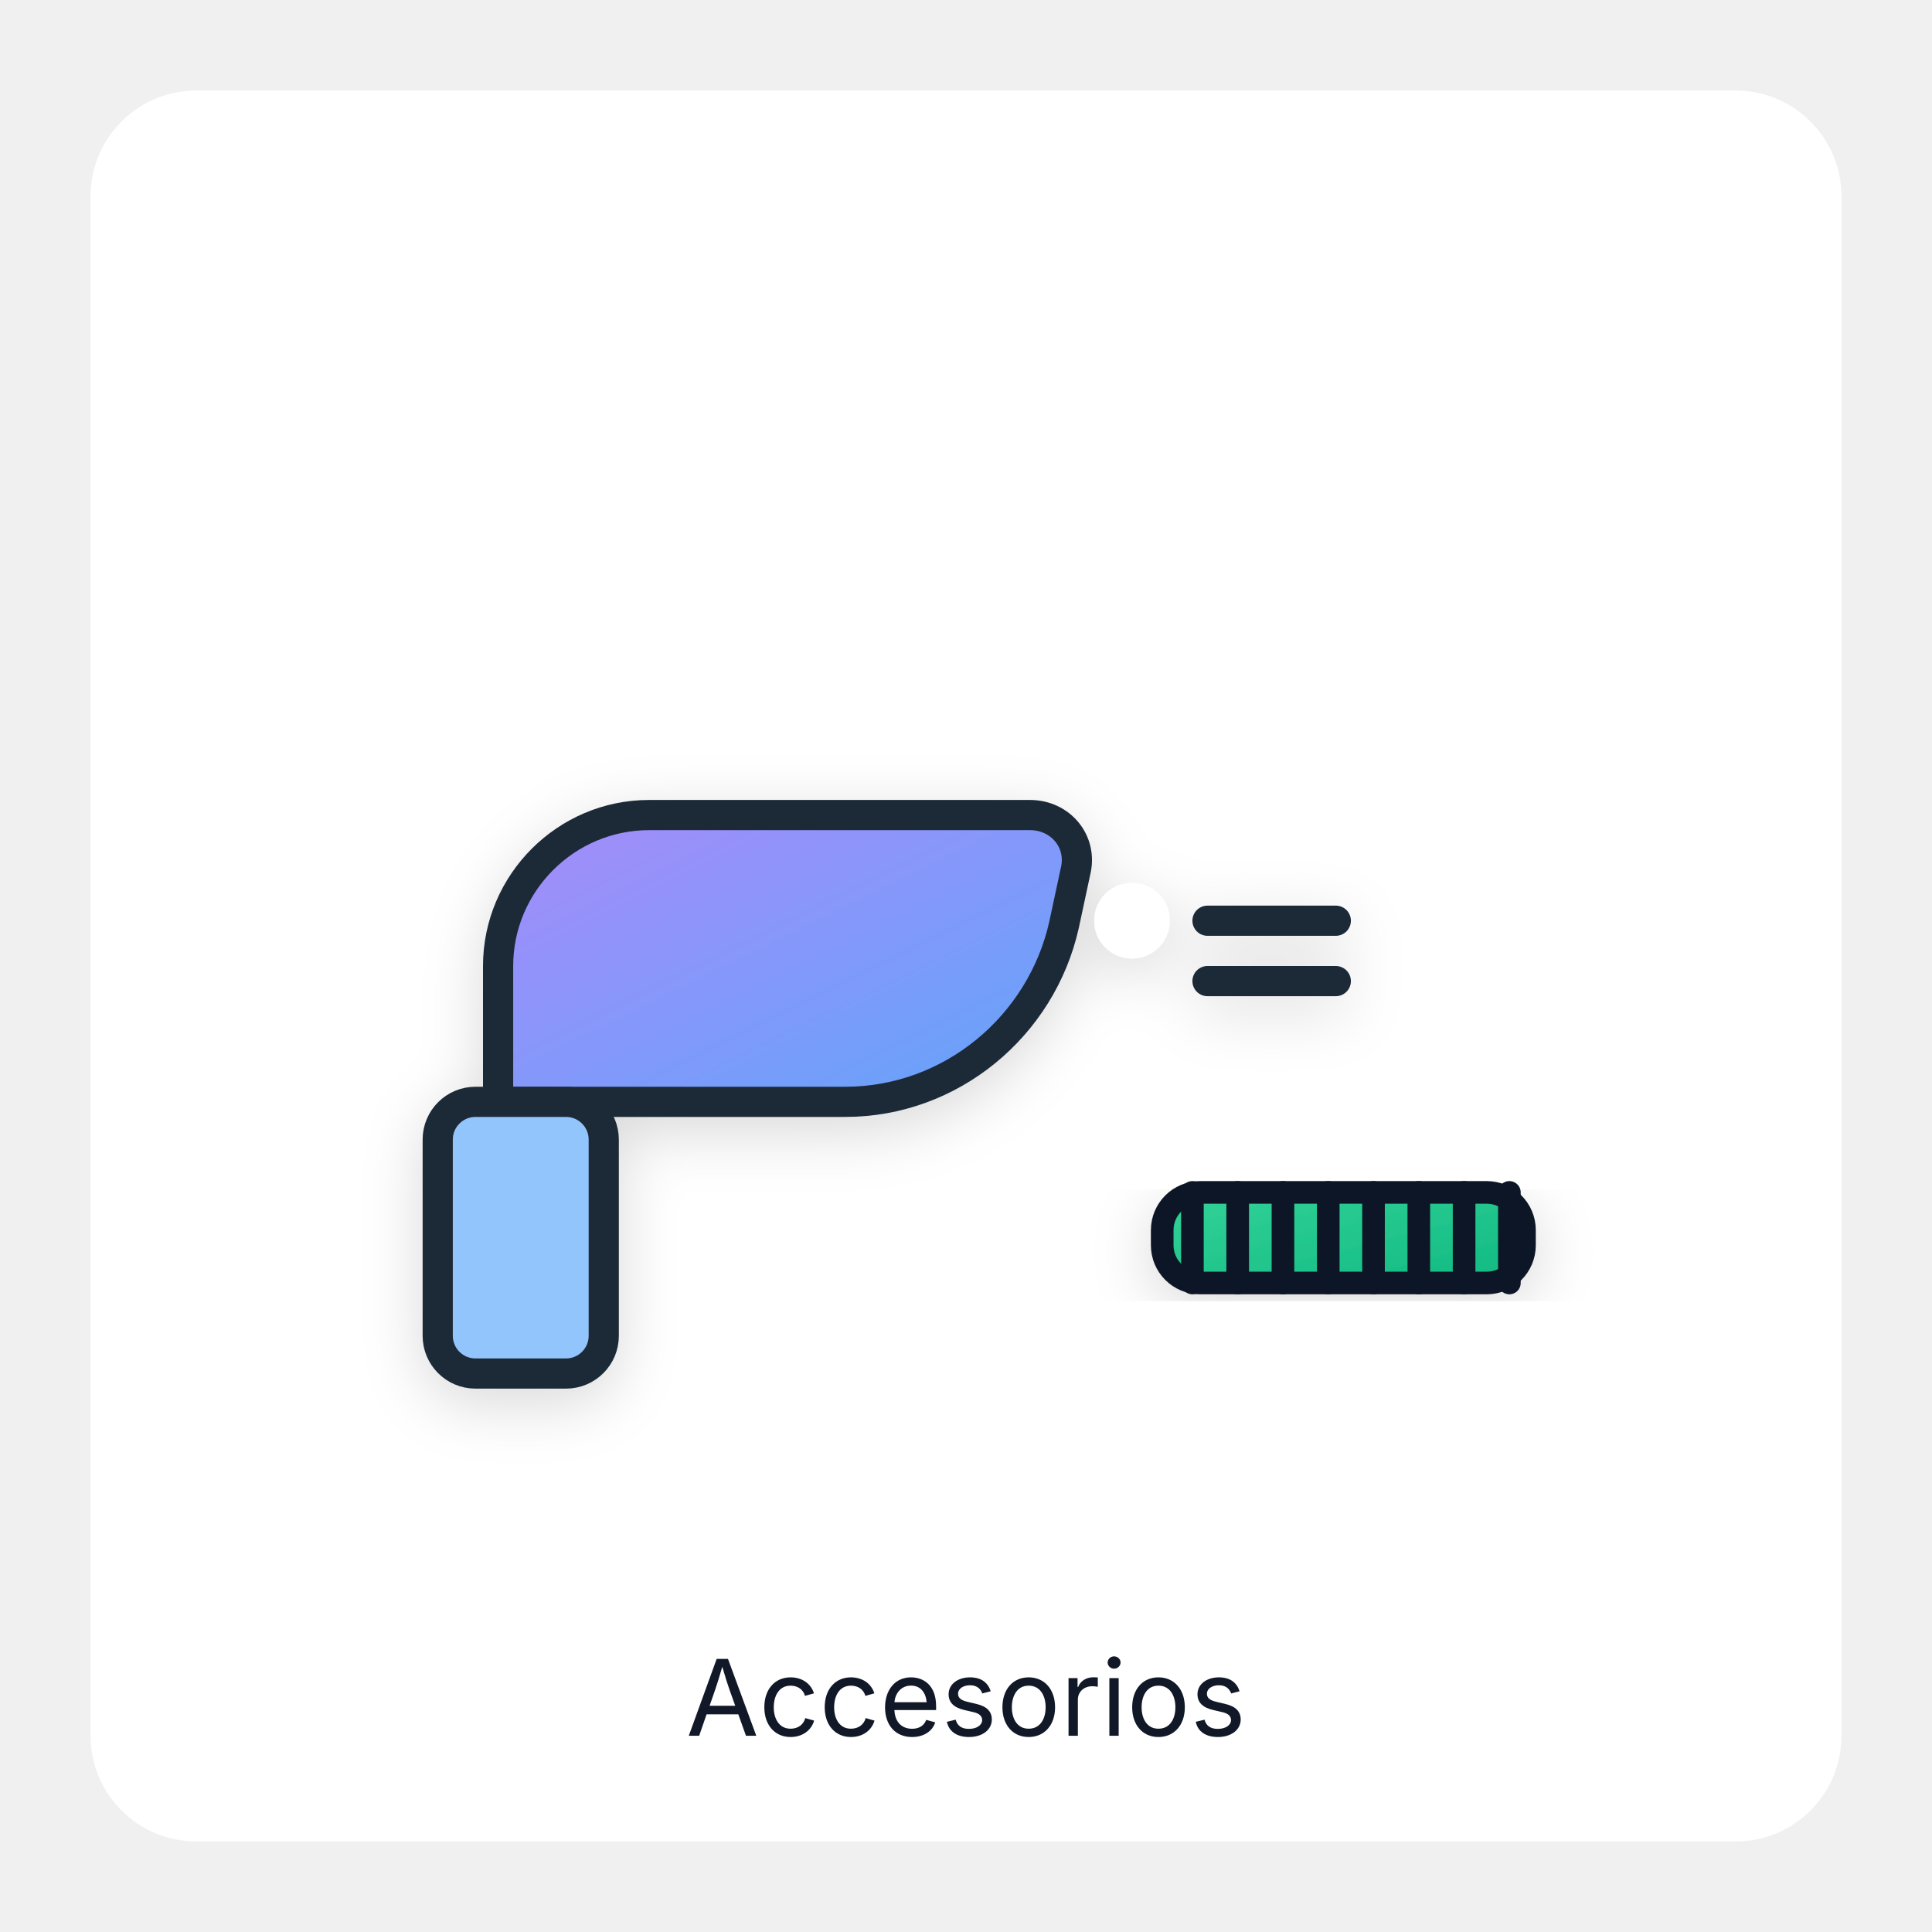
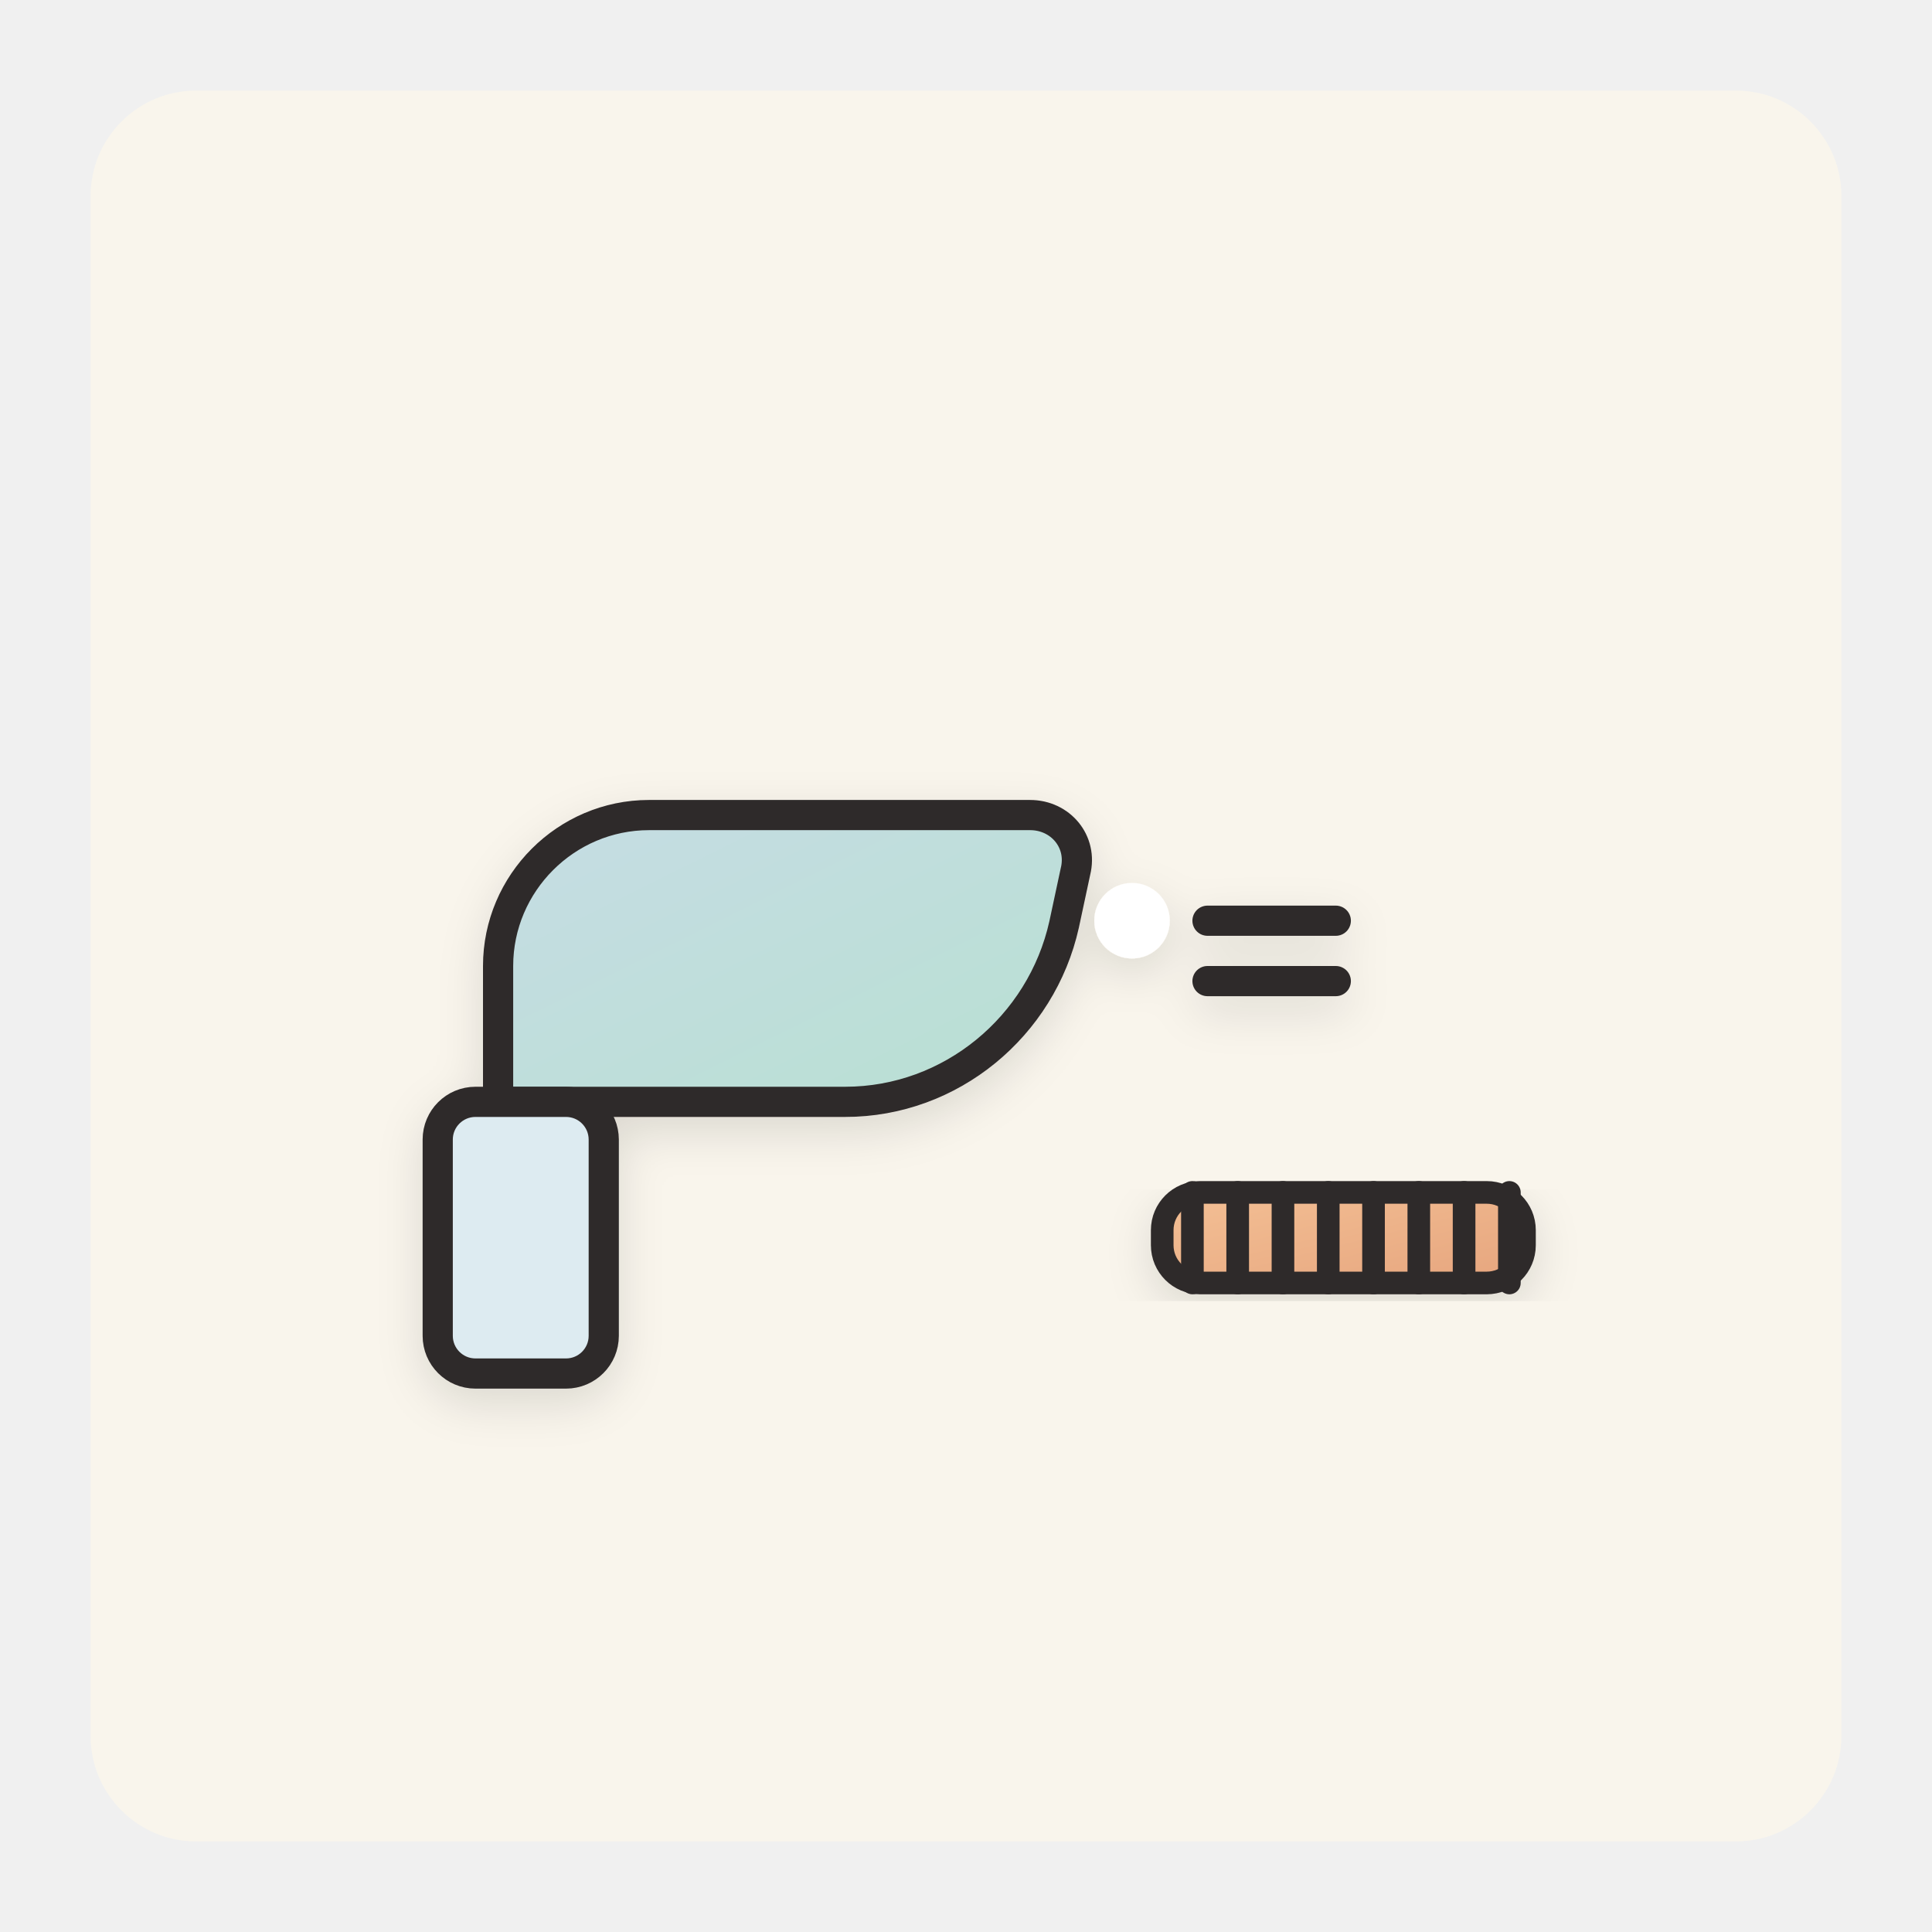
<svg xmlns="http://www.w3.org/2000/svg" viewBox="0 0 512 512" width="512" height="512" fill="none">
  <defs>
    <linearGradient id="accent1" x1="0" y1="0" x2="1" y2="1">
-       <stop offset="0%" stop-color="#A78BFA" />
-       <stop offset="100%" stop-color="#60A5FA" />
+       <stop offset="0%" stop-color="#C6DCE4" />
+       <stop offset="100%" stop-color="#B8E0D2" />
    </linearGradient>
    <linearGradient id="accent2" x1="0" y1="0" x2="1" y2="1">
-       <stop offset="0%" stop-color="#34D399" />
-       <stop offset="100%" stop-color="#10B981" />
+       <stop offset="0%" stop-color="#F4C095" />
+       <stop offset="100%" stop-color="#E6A57E" />
    </linearGradient>
    <filter id="shadow" x="-20%" y="-20%" width="140%" height="140%">
-       <feDropShadow dx="0" dy="4" stdDeviation="8" flood-color="#000" flood-opacity="0.15" />
+       <feDropShadow dx="0" dy="4" stdDeviation="6" flood-color="#000" flood-opacity="0.12" />
    </filter>
  </defs>
-   <rect x="24" y="24" width="464" height="464" rx="28" fill="#ffffff" />
-   <g filter="url(#shadow)">
-     <path d="M132 292h92c28 0 52-20 58-47l3-14c2-8-4-15-12-15H172c-22 0-40 18-40 40v36z" fill="url(#accent1)" stroke="#1F2937" stroke-width="8" />
-     <rect x="116" y="292" width="44" height="72" rx="10" fill="#93C5FD" stroke="#1F2937" stroke-width="8" />
+   <rect x="24" y="24" width="464" height="464" rx="28" fill="#F9F5EC" />
+   <g filter="url(#shadow)" stroke-linecap="round" stroke-linejoin="round">
+     <path d="M132 292h92c28 0 52-20 58-47l3-14c2-8-4-15-12-15H172c-22 0-40 18-40 40v36z" fill="url(#accent1)" stroke="#2F2A2A" stroke-width="8" />
+     <rect x="116" y="292" width="44" height="72" rx="10" fill="#DDEBF1" stroke="#2F2A2A" stroke-width="8" />
    <circle cx="300" cy="244" r="10" fill="#FFFFFF" />
-     <path d="M320 244h34" stroke="#1F2937" stroke-width="8" stroke-linecap="round" />
-     <path d="M320 260h34" stroke="#1F2937" stroke-width="8" stroke-linecap="round" />
+     <path d="M320 244h34" stroke="#2F2A2A" stroke-width="8" />
+     <path d="M320 260h34" stroke="#2F2A2A" stroke-width="8" />
  </g>
-   <g filter="url(#shadow)">
-     <rect x="308" y="316" width="96" height="24" rx="10" fill="url(#accent2)" stroke="#111827" stroke-width="6" />
-     <path d="M316 316v24M328 316v24M340 316v24M352 316v24M364 316v24M376 316v24M388 316v24M400 316v24" stroke="#111827" stroke-width="6" stroke-linecap="round" />
+   <g filter="url(#shadow)" stroke-linecap="round" stroke-linejoin="round">
+     <rect x="308" y="316" width="96" height="24" rx="10" fill="url(#accent2)" stroke="#2F2A2A" stroke-width="6" />
+     <path d="M316 316v24M328 316v24M340 316v24M352 316v24M364 316v24M376 316v24M388 316v24M400 316v24" stroke="#2F2A2A" stroke-width="6" />
  </g>
-   <text x="256" y="460" text-anchor="middle" font-family="Inter, system-ui, -apple-system, Segoe UI, Roboto" font-size="28" fill="#111827">Accesorios</text>
</svg>
